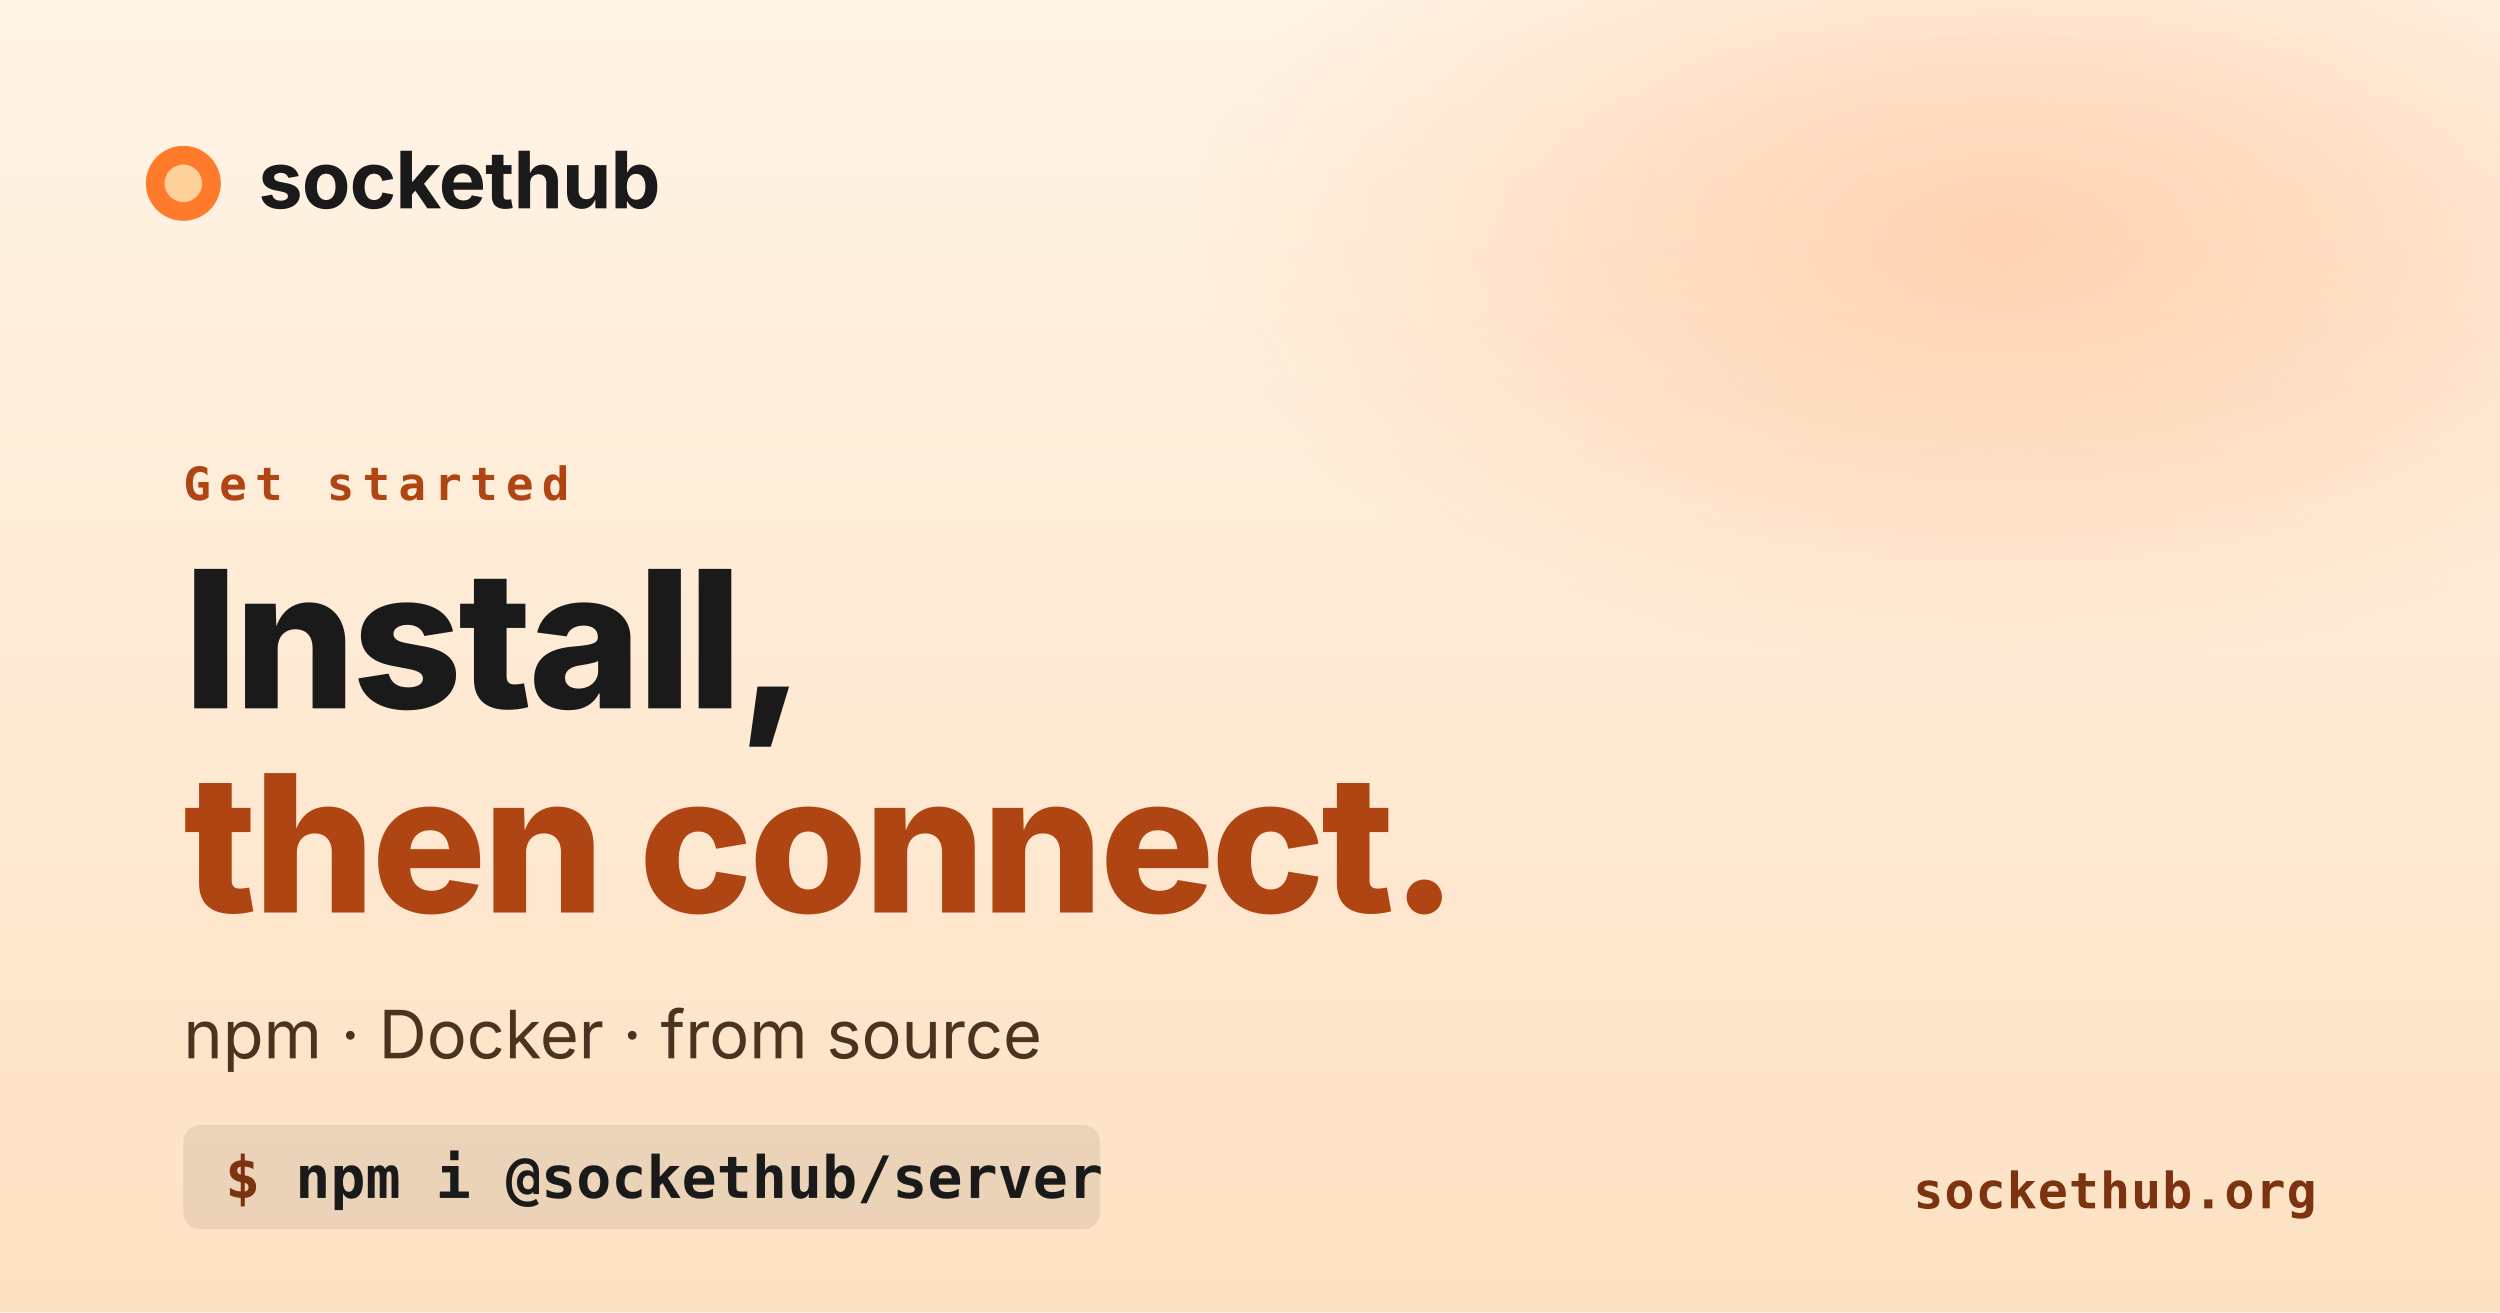
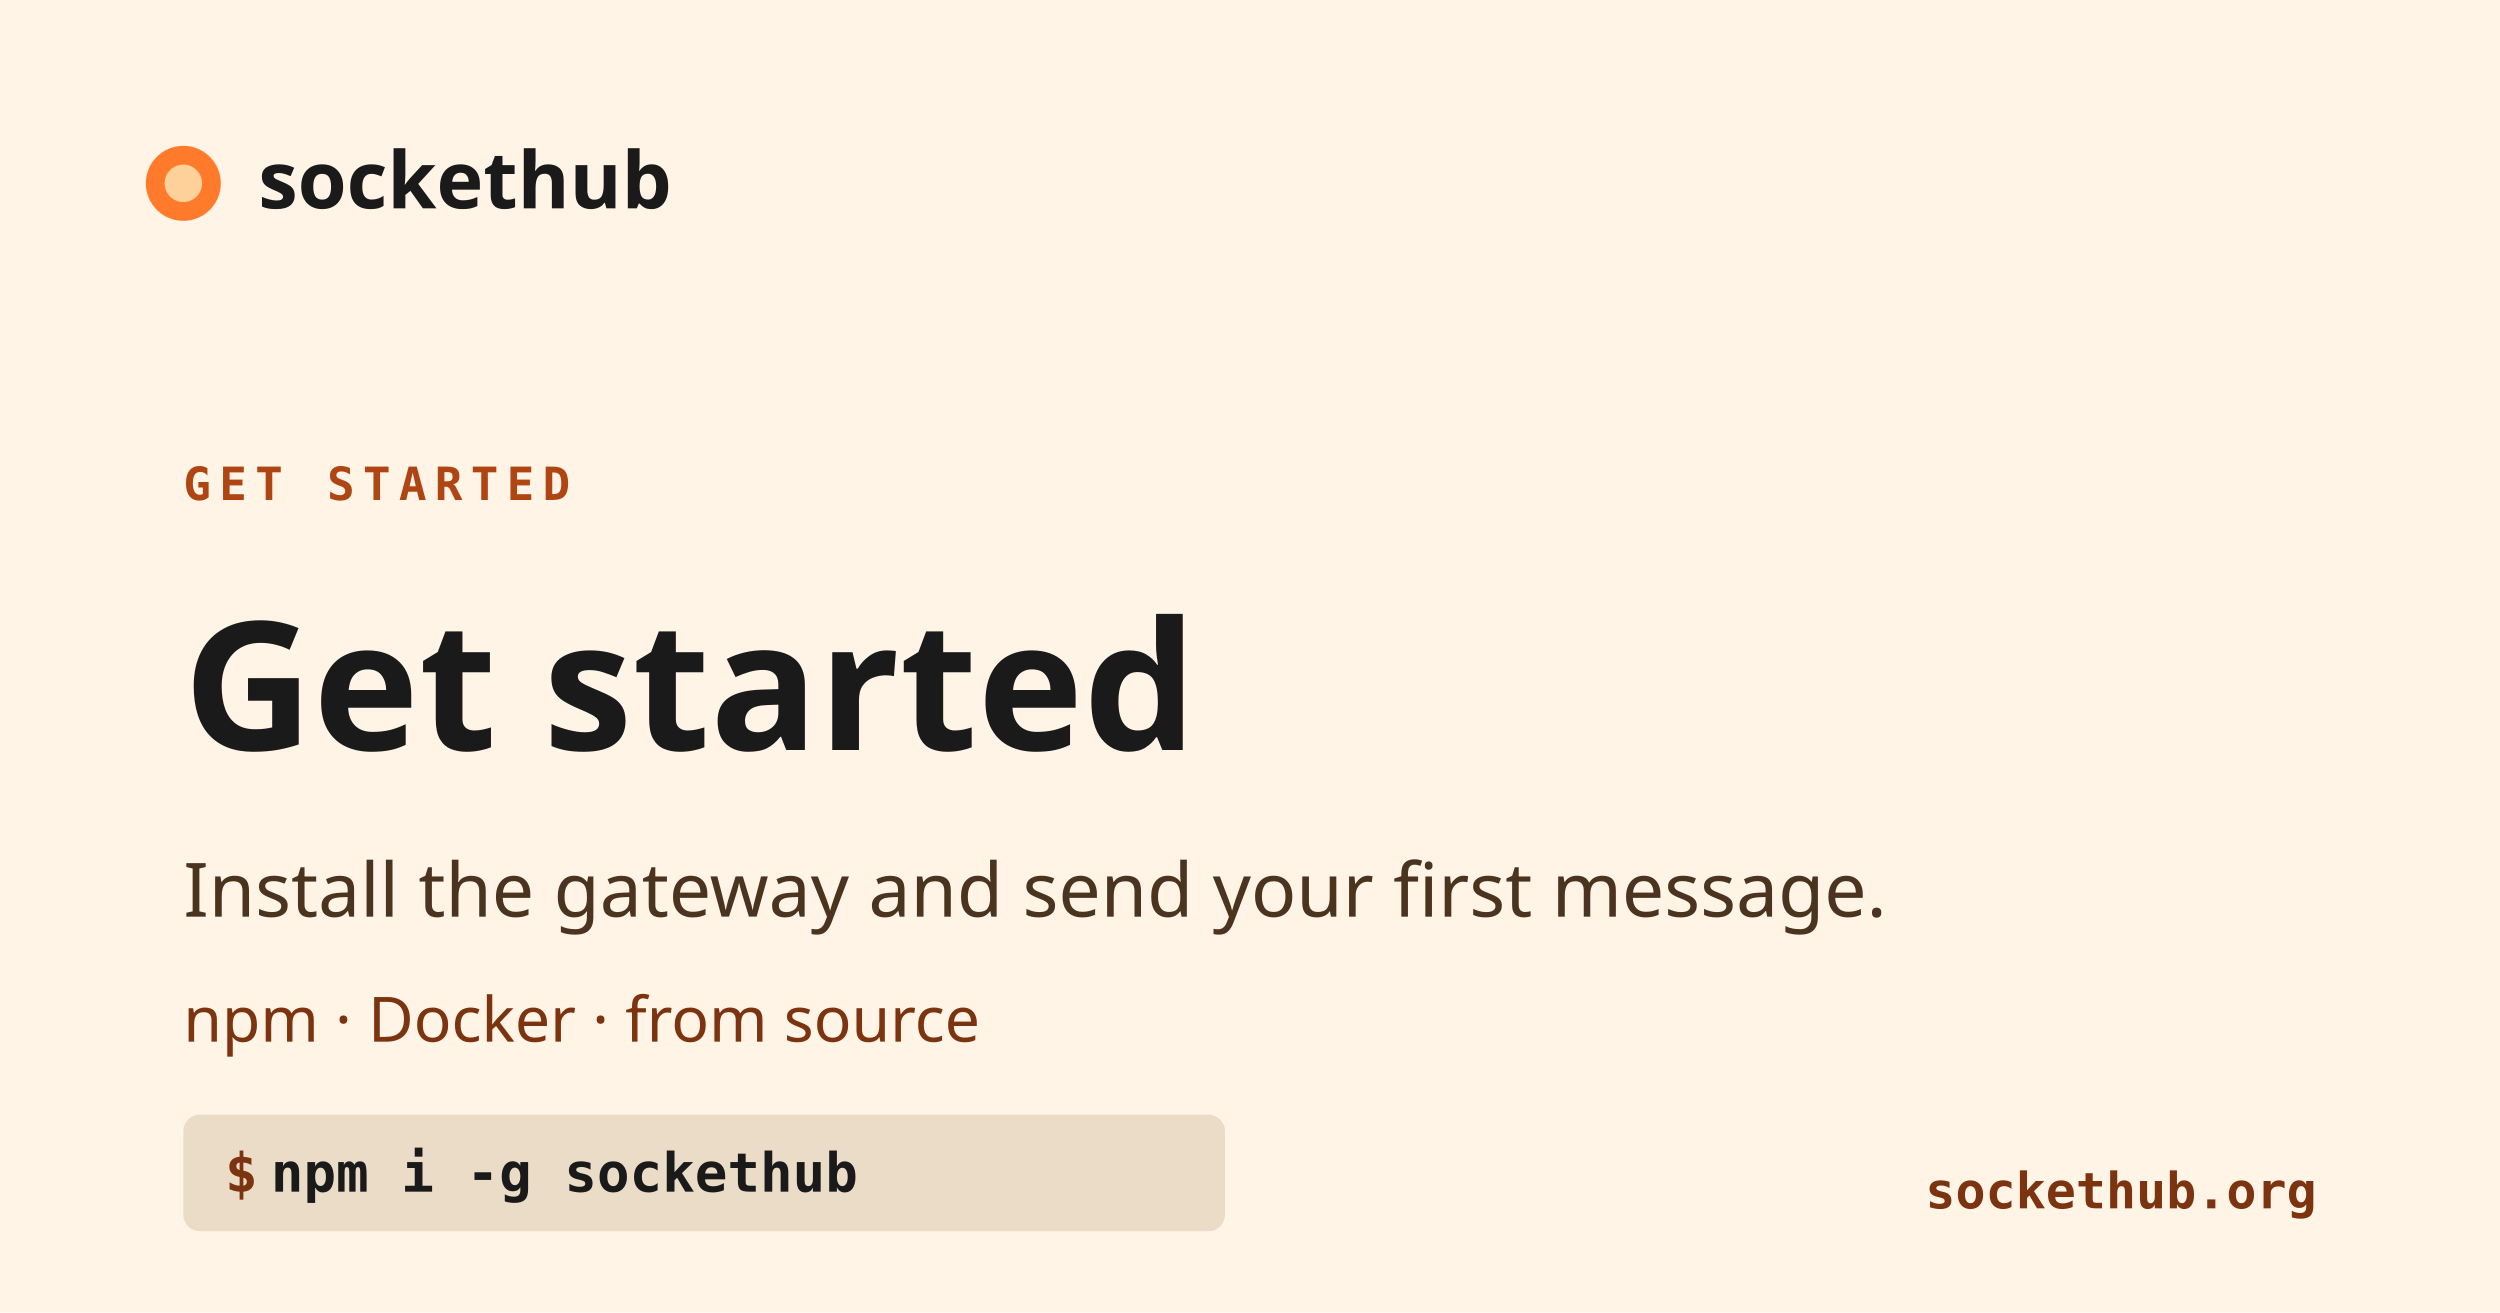
<svg xmlns="http://www.w3.org/2000/svg" width="1200" height="630" viewBox="0 0 1200 630" role="img" aria-label="Sockethub — get started">
-   <defs>
-     <linearGradient id="bg" x1="0" y1="0" x2="0" y2="1">
-       <stop offset="0" stop-color="#fff4e6" />
-       <stop offset="1" stop-color="#fde1c3" />
-     </linearGradient>
-     <radialGradient id="glow" cx="80%" cy="18%" r="55%">
-       <stop offset="0" stop-color="#ff9758" stop-opacity="0.35" />
-       <stop offset="0.6" stop-color="#ff9758" stop-opacity="0" />
-     </radialGradient>
-     <style>
-       .mark    { font: 700 38px system-ui, -apple-system, sans-serif; fill: #1a1a1a; letter-spacing: -0.01em; }
-       .title   { font: 800 92px system-ui, -apple-system, sans-serif; fill: #1a1a1a; letter-spacing: -0.02em; }
-       .accent  { fill: #b04514; }
-       .sub     { font: 400 32px system-ui, -apple-system, sans-serif; fill: #4a3420; }
-       .url     { font: 600 24px "SFMono-Regular", Menlo, Consolas, monospace; fill: #7b3310; letter-spacing: 0.02em; }
-       .eyebrow { font: 700 22px "SFMono-Regular", Menlo, Consolas, monospace; fill: #b04514; letter-spacing: 0.18em; text-transform: uppercase; }
-       .cmd     { font: 600 28px "SFMono-Regular", Menlo, Consolas, monospace; fill: #1a1a1a; }
-       .cmd-d   { fill: #7b3310; }
-     </style>
-   </defs>
-   <rect width="1200" height="630" fill="url(#bg)" />
-   <rect width="1200" height="630" fill="url(#glow)" />
+   <rect width="1200" height="630" fill="#fff4e6" />
  <circle cx="88" cy="88" r="18" fill="#ff7a2a" />
  <circle cx="88" cy="88" r="9" fill="#ffd19a" />
-   <text x="124" y="100" class="mark">sockethub</text>
-   <text x="88" y="240" class="eyebrow">Get started</text>
-   <text x="88" y="340" class="title">Install,</text>
-   <text x="88" y="438" class="title">
-     <tspan class="accent">then connect.</tspan>
-   </text>
-   <text x="88" y="508" class="sub">npm · Docker · from source</text>
-   <rect x="88" y="540" width="440" height="50" rx="8" fill="#1a1a1a" opacity="0.08" />
-   <text x="108" y="575" class="cmd">
-     <tspan class="cmd-d">$</tspan> npm i @sockethub/server</text>
-   <text x="1112" y="580" class="url" text-anchor="end">sockethub.org</text>
+   <text x="124" y="100" font-family="sans-serif" font-weight="700" font-size="38" fill="#1a1a1a">sockethub</text>
+   <text x="88" y="240" font-family="monospace" font-weight="700" font-size="22" fill="#b04514" letter-spacing="4">GET STARTED</text>
+   <text x="88" y="360" font-family="sans-serif" font-weight="800" font-size="86" fill="#1a1a1a">Get started</text>
+   <text x="88" y="440" font-family="sans-serif" font-weight="400" font-size="36" fill="#4a3420">Install the gateway and send your first message.</text>
+   <text x="88" y="500" font-family="sans-serif" font-weight="400" font-size="30" fill="#7b3310">npm · Docker · from source</text>
+   <rect x="88" y="535" width="500" height="56" rx="8" fill="#ebdcc8" />
+   <text x="108" y="572" font-family="monospace" font-weight="600" font-size="26" fill="#7b3310">$</text>
+   <text x="130" y="572" font-family="monospace" font-weight="600" font-size="26" fill="#1a1a1a">npm i -g sockethub</text>
+   <text x="1112" y="580" font-family="monospace" font-weight="600" font-size="24" fill="#7b3310" text-anchor="end">sockethub.org</text>
</svg>
